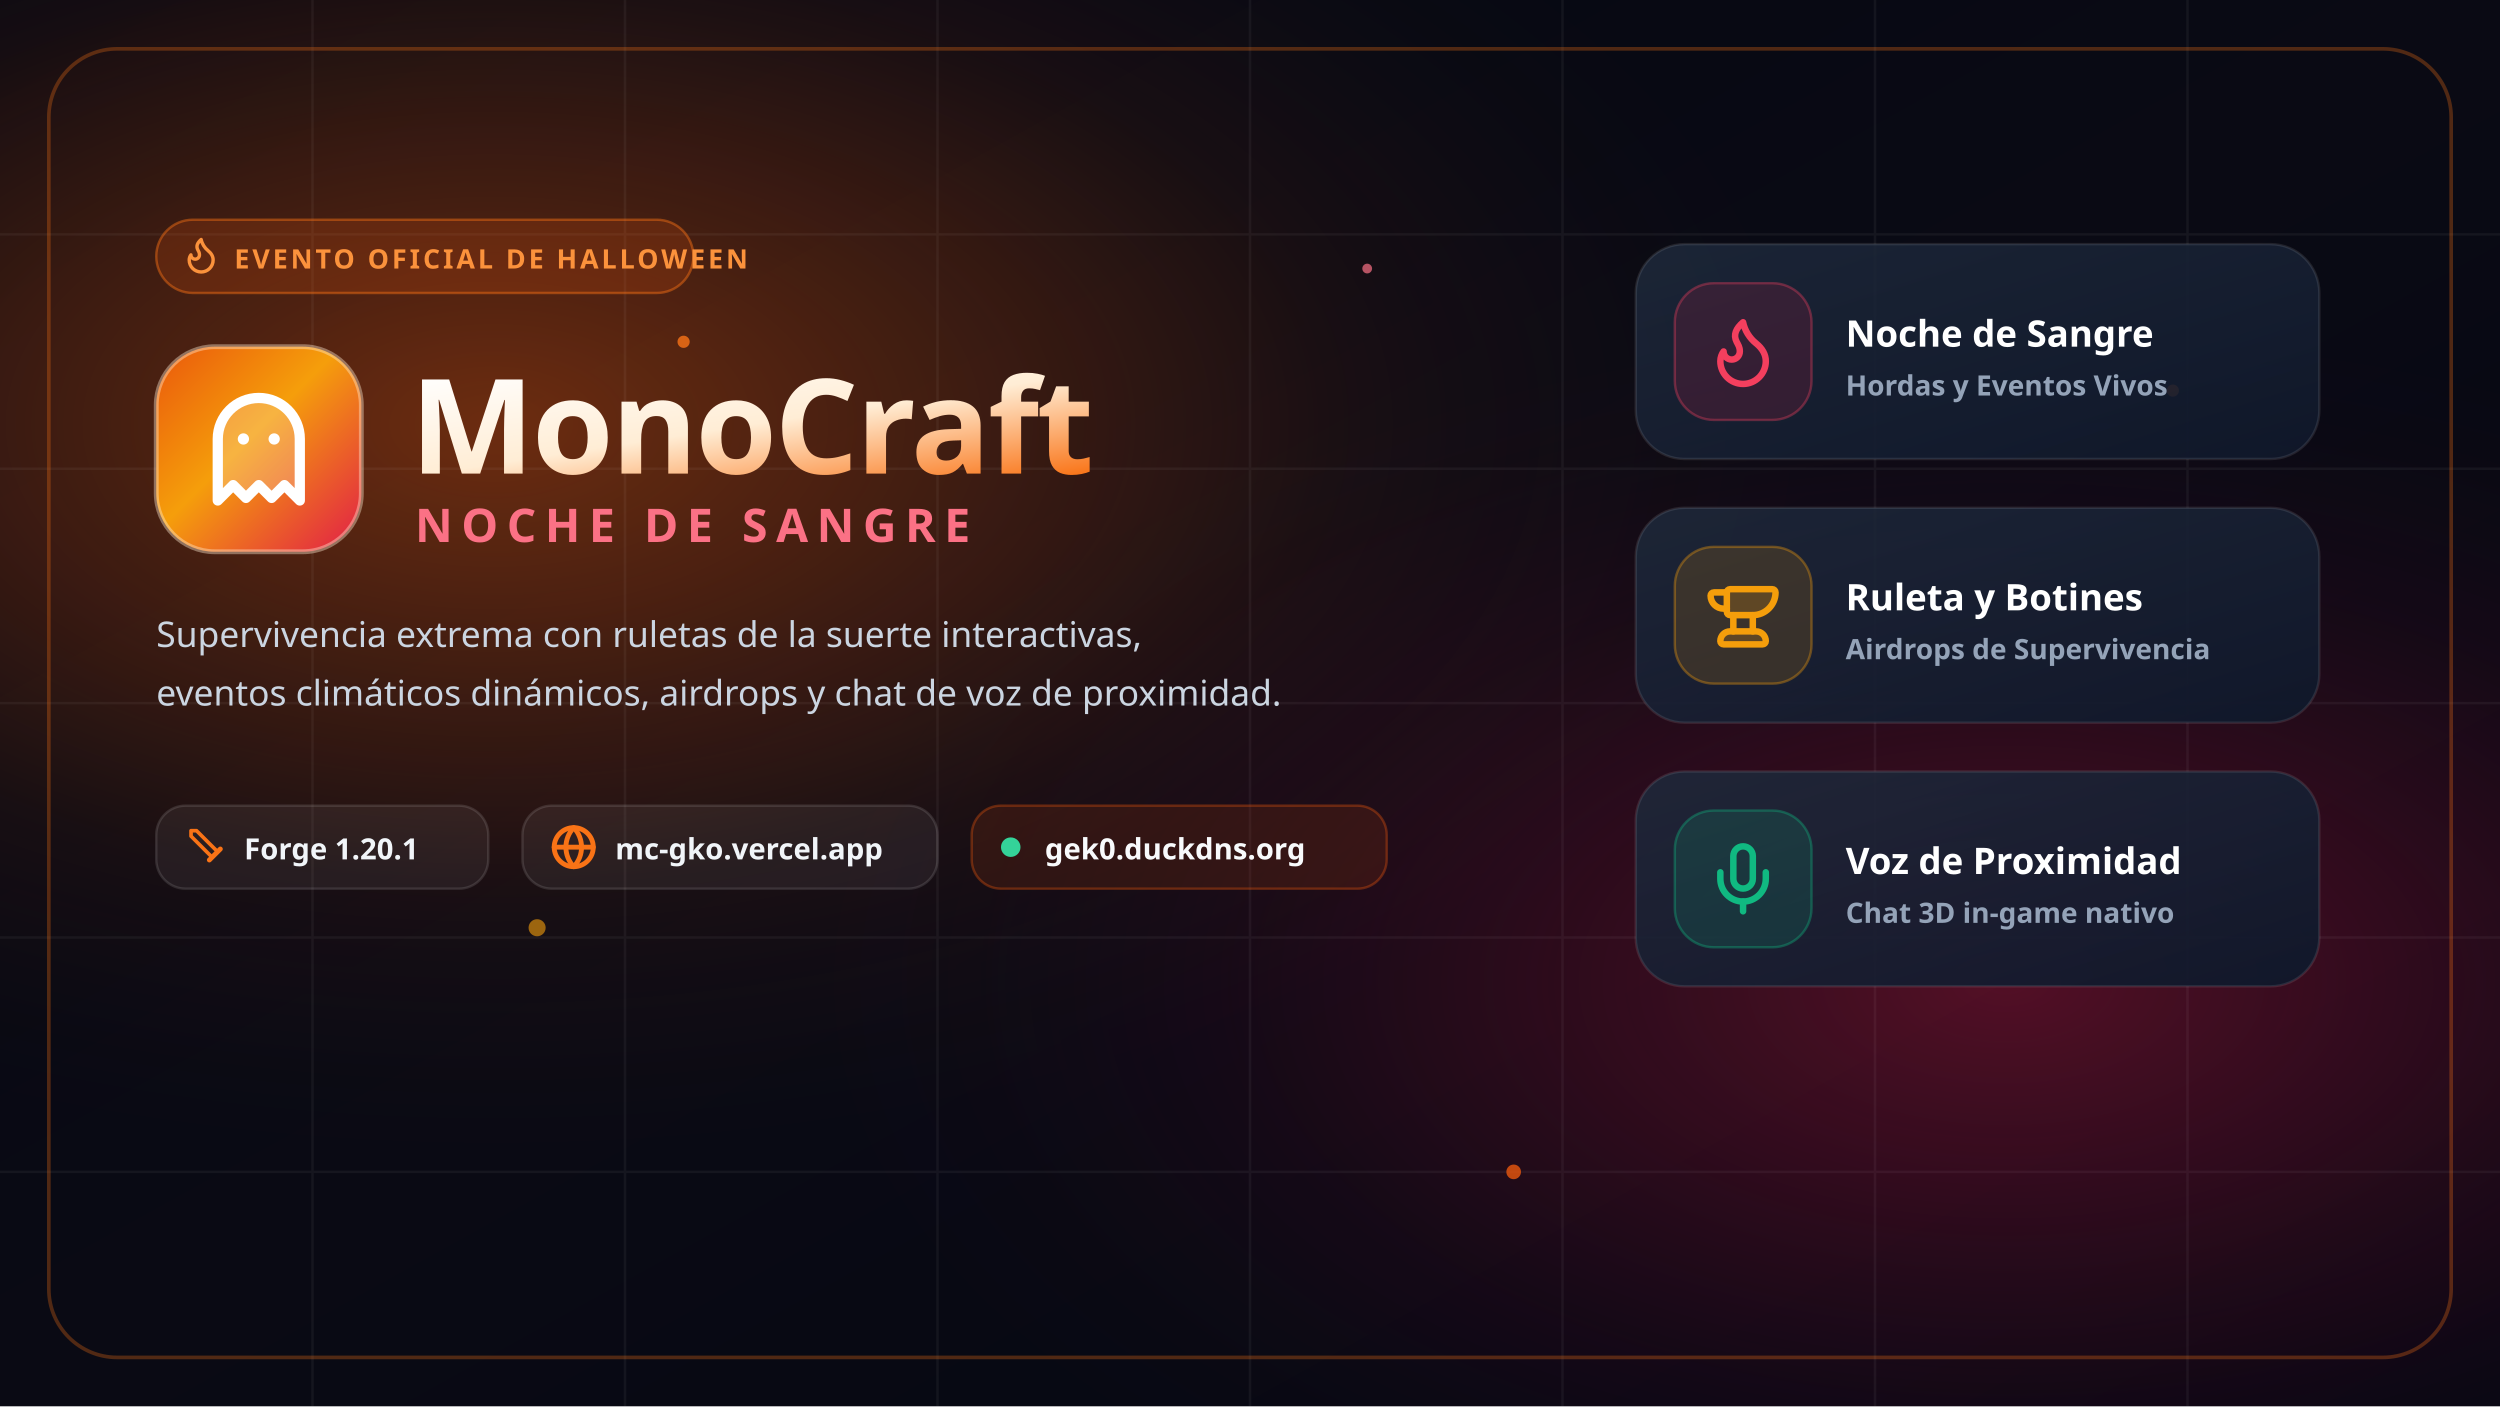
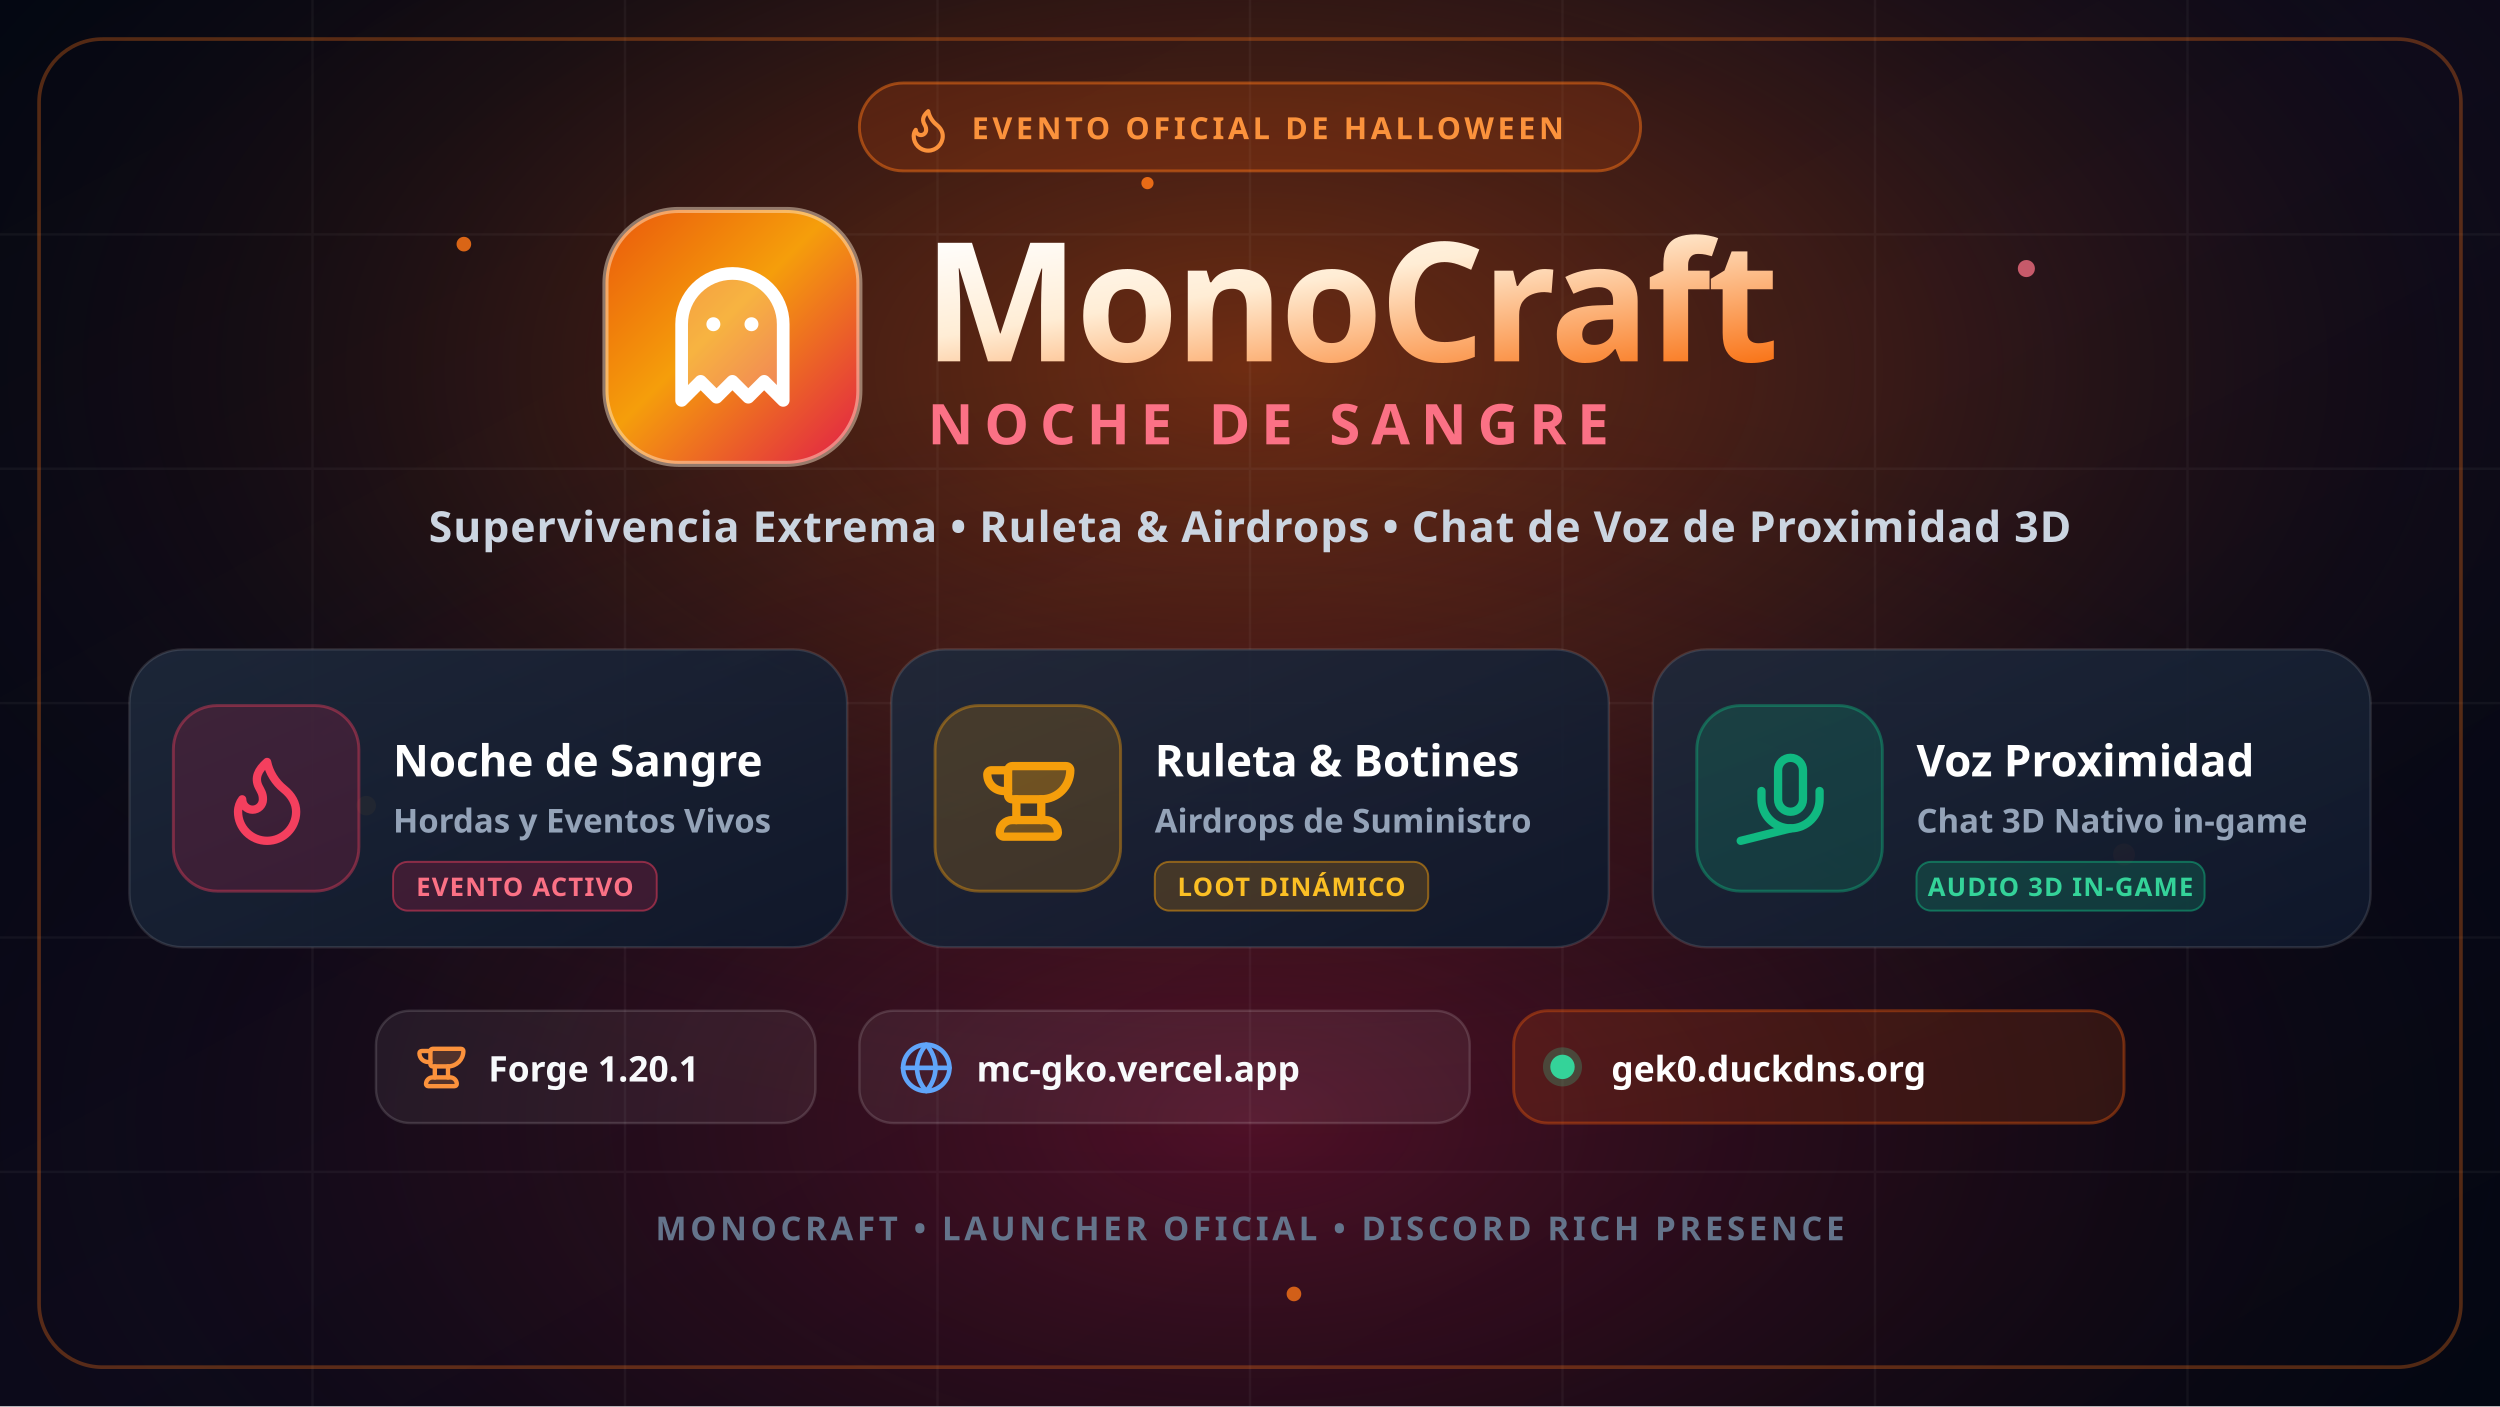
<svg xmlns="http://www.w3.org/2000/svg" width="1024" height="576" viewBox="0 0 1024 576">
  <defs>
    <linearGradient id="bgBase" x1="0%" y1="0%" x2="100%" y2="100%">
      <stop offset="0%" stop-color="#030712" />
-       <stop offset="50%" stop-color="#0a0a14" />
+       <stop offset="50%" stop-color="#0c0a1a" />
      <stop offset="100%" stop-color="#030712" />
    </linearGradient>
-     <radialGradient id="glowOrange" cx="20%" cy="30%" r="55%">
+     <radialGradient id="glowCenterOrange" cx="50%" cy="26%" r="60%">
      <stop offset="0%" stop-color="#ea580c" stop-opacity="0.45" />
-       <stop offset="60%" stop-color="#ea580c" stop-opacity="0.08" />
+       <stop offset="55%" stop-color="#ea580c" stop-opacity="0.12" />
      <stop offset="100%" stop-color="#030712" stop-opacity="0" />
    </radialGradient>
-     <radialGradient id="glowRose" cx="80%" cy="70%" r="50%">
-       <stop offset="0%" stop-color="#e11d48" stop-opacity="0.35" />
-       <stop offset="60%" stop-color="#be123c" stop-opacity="0.08" />
+     <radialGradient id="glowBottomRose" cx="50%" cy="80%" r="55%">
+       <stop offset="0%" stop-color="#e11d48" stop-opacity="0.32" />
+       <stop offset="60%" stop-color="#991b1b" stop-opacity="0.1" />
      <stop offset="100%" stop-color="#030712" stop-opacity="0" />
    </radialGradient>
    <linearGradient id="logoGrad" x1="0%" y1="0%" x2="100%" y2="100%">
      <stop offset="0%" stop-color="#ea580c" />
      <stop offset="45%" stop-color="#f59e0b" />
      <stop offset="100%" stop-color="#e11d48" />
    </linearGradient>
-     <linearGradient id="glassCard" x1="0%" y1="0%" x2="100%" y2="100%">
-       <stop offset="0%" stop-color="#1e293b" stop-opacity="0.85" />
-       <stop offset="100%" stop-color="#0f172a" stop-opacity="0.95" />
-     </linearGradient>
    <linearGradient id="titleGrad" x1="0%" y1="0%" x2="100%" y2="100%">
      <stop offset="0%" stop-color="#ffffff" />
-       <stop offset="50%" stop-color="#ffedd5" />
+       <stop offset="40%" stop-color="#ffedd5" />
      <stop offset="100%" stop-color="#f97316" />
    </linearGradient>
-     <linearGradient id="anvilGrad" x1="0%" y1="0%" x2="100%" y2="100%">
-       <stop offset="0%" stop-color="#fdba74" />
-       <stop offset="100%" stop-color="#ea580c" />
+     <linearGradient id="glassCard" x1="0%" y1="0%" x2="100%" y2="100%">
+       <stop offset="0%" stop-color="#1e293b" stop-opacity="0.9" />
+       <stop offset="100%" stop-color="#0f172a" stop-opacity="0.97" />
+     </linearGradient>
+     <linearGradient id="lineGrad" x1="0%" y1="0%" x2="100%" y2="0%">
+       <stop offset="0%" stop-color="#ea580c" stop-opacity="0" />
+       <stop offset="50%" stop-color="#f97316" stop-opacity="0.7" />
+       <stop offset="100%" stop-color="#ea580c" stop-opacity="0" />
    </linearGradient>
  </defs>
  <rect width="1024" height="576" fill="url(#bgBase)" />
-   <rect width="1024" height="576" fill="url(#glowOrange)" />
-   <rect width="1024" height="576" fill="url(#glowRose)" />
-   <g opacity="0.05" stroke="#ffffff" stroke-width="1">
+   <rect width="1024" height="576" fill="url(#glowCenterOrange)" />
+   <rect width="1024" height="576" fill="url(#glowBottomRose)" />
+   <g opacity="0.04" stroke="#ffffff" stroke-width="1">
    <line x1="0" y1="96" x2="1024" y2="96" />
    <line x1="0" y1="192" x2="1024" y2="192" />
    <line x1="0" y1="288" x2="1024" y2="288" />
    <line x1="0" y1="384" x2="1024" y2="384" />
    <line x1="0" y1="480" x2="1024" y2="480" />
    <line x1="128" y1="0" x2="128" y2="576" />
    <line x1="256" y1="0" x2="256" y2="576" />
    <line x1="384" y1="0" x2="384" y2="576" />
    <line x1="512" y1="0" x2="512" y2="576" />
    <line x1="640" y1="0" x2="640" y2="576" />
    <line x1="768" y1="0" x2="768" y2="576" />
    <line x1="896" y1="0" x2="896" y2="576" />
  </g>
-   <rect x="20" y="20" width="984" height="536" rx="28" fill="none" stroke="#f97316" stroke-width="1.5" stroke-opacity="0.3" />
-   <circle cx="280" cy="140" r="2.5" fill="#f97316" opacity="0.8" />
-   <circle cx="220" cy="380" r="3.5" fill="#f59e0b" opacity="0.6" />
-   <circle cx="560" cy="110" r="2" fill="#fb7185" opacity="0.7" />
-   <circle cx="620" cy="480" r="3" fill="#ea580c" opacity="0.8" />
-   <circle cx="890" cy="160" r="2.5" fill="#f97316" opacity="0.9" />
-   <g transform="translate(64, 90)">
-     <rect x="0" y="0" width="220" height="30" rx="15" fill="#ea580c" fill-opacity="0.18" stroke="#f97316" stroke-width="1" stroke-opacity="0.45" />
-     <g transform="translate(10, 6)" stroke="#fb923c" stroke-width="2" fill="none" stroke-linecap="round" stroke-linejoin="round">
-       <path d="M8.5 14.5A2.5 2.5 0 0 0 11 12c0-1.38-.5-2-1-3-1.072-2.143-.224-4.054 2-6 .5 2.5 2 4.9 4 6.5 2 1.6 3 3.5 3 5.5a7 7 0 1 1-14 0c0-1.153.433-2.294 1-3a2.5 2.5 0 0 0 2.5 2.5z" transform="scale(0.7)" />
+   <rect x="16" y="16" width="992" height="544" rx="26" fill="none" stroke="#f97316" stroke-width="1.5" stroke-opacity="0.32" />
+   <circle cx="190" cy="100" r="3" fill="#f97316" opacity="0.85" />
+   <circle cx="150" cy="330" r="4" fill="#f59e0b" opacity="0.6" />
+   <circle cx="830" cy="110" r="3.5" fill="#fb7185" opacity="0.75" />
+   <circle cx="870" cy="350" r="4.5" fill="#ea580c" opacity="0.7" />
+   <circle cx="470" cy="75" r="2.5" fill="#f97316" opacity="0.9" />
+   <circle cx="530" cy="530" r="3" fill="#f97316" opacity="0.8" />
+   <g transform="translate(352, 34)">
+     <rect x="0" y="0" width="320" height="36" rx="18" fill="#ea580c" fill-opacity="0.18" stroke="#f97316" stroke-width="1.2" stroke-opacity="0.5" />
+     <g transform="translate(18, 9)" stroke="#fb923c" stroke-width="2" fill="none" stroke-linecap="round" stroke-linejoin="round">
+       <path d="M8.5 14.5A2.5 2.5 0 0 0 11 12c0-1.38-.5-2-1-3-1.072-2.143-.224-4.054 2-6 .5 2.5 2 4.9 4 6.5 2 1.6 3 3.5 3 5.5a7 7 0 1 1-14 0c0-1.153.433-2.294 1-3a2.5 2.5 0 0 0 2.5 2.5z" transform="scale(0.85)" />
    </g>
-     <text x="32" y="20" font-family="system-ui, sans-serif" font-size="11" font-weight="800" fill="#fb923c" letter-spacing="1.2">EVENTO OFICIAL DE HALLOWEEN</text>
-     <g transform="translate(0, 52)">
-       <rect x="0" y="0" width="84" height="84" rx="24" fill="url(#logoGrad)" stroke="#ffedd5" stroke-width="2" stroke-opacity="0.4" />
-       <g transform="translate(16.8, 16.8) scale(2.1)" stroke="#ffffff" stroke-width="2" stroke-linecap="round" stroke-linejoin="round">
-         <path d="M12 2a8 8 0 0 0-8 8v12l3-3 2.5 2.5L12 19l2.5 2.5L17 19l3 3V10a8 8 0 0 0-8-8z" fill="rgba(255, 255, 255, 0.22)" />
-         <circle cx="9" cy="10" r="1.1" fill="#ffffff" stroke="none" />
-         <circle cx="15" cy="10" r="1.1" fill="#ffffff" stroke="none" />
+     <text x="46" y="23" font-family="system-ui, sans-serif" font-size="12.5" font-weight="800" fill="#fb923c" letter-spacing="1.5">EVENTO OFICIAL DE HALLOWEEN</text>
+   </g>
+   <g transform="translate(248, 86)">
+     <rect x="0" y="0" width="104" height="104" rx="30" fill="url(#logoGrad)" stroke="#ffedd5" stroke-width="2.5" stroke-opacity="0.45" />
+     <g transform="translate(20.8, 20.8) scale(2.6)" stroke="#ffffff" stroke-width="2" stroke-linecap="round" stroke-linejoin="round">
+       <path d="M12 2a8 8 0 0 0-8 8v12l3-3 2.5 2.5L12 19l2.5 2.5L17 19l3 3V10a8 8 0 0 0-8-8z" fill="rgba(255, 255, 255, 0.22)" />
+       <circle cx="9" cy="10" r="1.1" fill="#ffffff" stroke="none" />
+       <circle cx="15" cy="10" r="1.1" fill="#ffffff" stroke="none" />
+     </g>
+     <text x="130" y="62" font-family="system-ui, sans-serif" font-size="68" font-weight="900" fill="url(#titleGrad)" letter-spacing="-1.5">MonoCraft</text>
+     <text x="132" y="96" font-family="system-ui, sans-serif" font-size="23" font-weight="800" fill="#fb7185" letter-spacing="4.5">NOCHE DE SANGRE</text>
+   </g>
+   <text x="512" y="222" text-anchor="middle" font-family="system-ui, sans-serif" font-size="17.5" font-weight="600" fill="#cbd5e1" letter-spacing="0.4">
+     Supervivencia Extrema • Ruleta &amp; Airdrops • Chat de Voz de Proximidad 3D
+   </text>
+   <line x1="180" y1="244" x2="844" y2="244" stroke="url(#lineGrad)" stroke-width="1.5" />
+   <g transform="translate(53, 266)">
+     <g transform="translate(0, 0)">
+       <rect x="0" y="0" width="294" height="122" rx="22" fill="url(#glassCard)" stroke="#ffffff" stroke-width="1" stroke-opacity="0.12" />
+       <rect x="18" y="23" width="76" height="76" rx="18" fill="#e11d48" fill-opacity="0.18" stroke="#f43f5e" stroke-width="1.2" stroke-opacity="0.4" />
+       <g transform="translate(36, 41) scale(1.7)" stroke="#f43f5e" stroke-width="2" fill="none" stroke-linecap="round" stroke-linejoin="round">
+         <path d="M8.5 14.5A2.5 2.5 0 0 0 11 12c0-1.38-.5-2-1-3-1.072-2.143-.224-4.054 2-6 .5 2.5 2 4.9 4 6.5 2 1.6 3 3.5 3 5.5a7 7 0 1 1-14 0c0-1.153.433-2.294 1-3a2.5 2.5 0 0 0 2.5 2.5z" />
      </g>
-       <text x="104" y="52" font-family="system-ui, sans-serif" font-size="54" font-weight="900" fill="url(#titleGrad)" letter-spacing="-1">MonoCraft</text>
-       <text x="106" y="80" font-family="system-ui, sans-serif" font-size="19" font-weight="800" fill="#fb7185" letter-spacing="3.5">NOCHE DE SANGRE</text>
+       <text x="108" y="52" font-family="system-ui, sans-serif" font-size="18" font-weight="800" fill="#ffffff">Noche de Sangre</text>
+       <text x="108" y="75" font-family="system-ui, sans-serif" font-size="13.5" font-weight="600" fill="#94a3b8">Hordas y Eventos Vivos</text>
+       <rect x="108" y="87" width="108" height="20" rx="6" fill="#e11d48" fill-opacity="0.2" stroke="#f43f5e" stroke-width="0.8" stroke-opacity="0.5" />
+       <text x="162" y="101" text-anchor="middle" font-family="system-ui, sans-serif" font-size="10.5" font-weight="800" fill="#fb7185" letter-spacing="0.5">EVENTO ACTIVO</text>
    </g>
-     <g transform="translate(0, 175)">
-       <text x="0" y="0" font-family="system-ui, sans-serif" font-size="14.5" fill="#cbd5e1" font-weight="500">Supervivencia extrema con ruletas de la suerte interactivas,</text>
-       <text x="0" y="24" font-family="system-ui, sans-serif" font-size="14.5" fill="#cbd5e1" font-weight="500">eventos climáticos dinámicos, airdrops y chat de voz de proximidad.</text>
+     <g transform="translate(312, 0)">
+       <rect x="0" y="0" width="294" height="122" rx="22" fill="url(#glassCard)" stroke="#ffffff" stroke-width="1" stroke-opacity="0.12" />
+       <rect x="18" y="23" width="76" height="76" rx="18" fill="#f59e0b" fill-opacity="0.18" stroke="#f59e0b" stroke-width="1.2" stroke-opacity="0.4" />
+       <g transform="translate(36, 41) scale(1.7)" stroke="#f59e0b" stroke-width="2" fill="none" stroke-linecap="round" stroke-linejoin="round">
+         <path d="M7 10H6a4 4 0 0 1-4-4 1 1 0 0 1 1-1h4" />
+         <path d="M7 5a1 1 0 0 1 1-1h13a1 1 0 0 1 1 1 7 7 0 0 1-7 7H8a1 1 0 0 1-1-1z" fill="rgba(245, 158, 11, 0.25)" />
+         <path d="M9 12v5" />
+         <path d="M15 12v5" />
+         <path d="M5 20a3 3 0 0 1 3-3h8a3 3 0 0 1 3 3 1 1 0 0 1-1 1H6a1 1 0 0 1-1-1" fill="rgba(245, 158, 11, 0.25)" />
+       </g>
+       <text x="108" y="52" font-family="system-ui, sans-serif" font-size="18" font-weight="800" fill="#ffffff">Ruleta &amp; Botines</text>
+       <text x="108" y="75" font-family="system-ui, sans-serif" font-size="13.5" font-weight="600" fill="#94a3b8">Airdrops de Suministro</text>
+       <rect x="108" y="87" width="112" height="20" rx="6" fill="#f59e0b" fill-opacity="0.2" stroke="#f59e0b" stroke-width="0.8" stroke-opacity="0.5" />
+       <text x="164" y="101" text-anchor="middle" font-family="system-ui, sans-serif" font-size="10.5" font-weight="800" fill="#fbbf24" letter-spacing="0.5">LOOT DINÁMICO</text>
    </g>
-     <g transform="translate(0, 240)">
-       <rect x="0" y="0" width="136" height="34" rx="12" fill="#ffffff" fill-opacity="0.06" stroke="#ffffff" stroke-width="1" stroke-opacity="0.12" />
-       <g transform="translate(12, 8)" stroke="#f97316" stroke-width="2" fill="none" stroke-linecap="round" stroke-linejoin="round">
-         <polyline points="14.5 17.5 3 6 3 3 6 3 17.5 14.5" transform="scale(0.75)" />
-         <line x1="9.75" x2="14.25" y1="14.25" y2="9.75" />
+     <g transform="translate(624, 0)">
+       <rect x="0" y="0" width="294" height="122" rx="22" fill="url(#glassCard)" stroke="#ffffff" stroke-width="1" stroke-opacity="0.12" />
+       <rect x="18" y="23" width="76" height="76" rx="18" fill="#10b981" fill-opacity="0.18" stroke="#10b981" stroke-width="1.2" stroke-opacity="0.4" />
+       <g transform="translate(36, 41) scale(1.7)" stroke="#10b981" stroke-width="2" fill="none" stroke-linecap="round" stroke-linejoin="round">
+         <path d="M12 2a3 3 0 0 0-3 3v7a3 3 0 0 0 6 0V5a3 3 0 0 0-3-3Z" />
+         <path d="M19 10v2a7 7 0 0 1-14 0v-2" />
+         <line x1="12" y1="19" y2="22" />
      </g>
-       <text x="36" y="22" font-family="system-ui, sans-serif" font-size="12" font-weight="700" fill="#f1f5f9">Forge 1.20.1</text>
-       <rect x="150" y="0" width="170" height="34" rx="12" fill="#ffffff" fill-opacity="0.06" stroke="#ffffff" stroke-width="1" stroke-opacity="0.12" />
-       <g transform="translate(162, 8)" stroke="#f97316" stroke-width="2" fill="none" stroke-linecap="round" stroke-linejoin="round">
-         <circle cx="9" cy="9" r="8" />
-         <path d="M9 1a11.6 11.6 0 0 0 0 16 11.6 11.6 0 0 0 0-16" />
-         <path d="M1 9h16" />
-       </g>
-       <text x="188" y="22" font-family="system-ui, sans-serif" font-size="12" font-weight="700" fill="#f1f5f9">mc-gko.vercel.app</text>
-       <rect x="334" y="0" width="170" height="34" rx="12" fill="#ea580c" fill-opacity="0.12" stroke="#ea580c" stroke-width="1" stroke-opacity="0.35" />
-       <circle cx="350" cy="17" r="4" fill="#34d399" />
-       <text x="364" y="22" font-family="system-ui, sans-serif" font-size="12" font-weight="800" fill="#f8fafc">gek0.duckdns.org</text>
+       <text x="108" y="52" font-family="system-ui, sans-serif" font-size="18" font-weight="800" fill="#ffffff">Voz Proximidad</text>
+       <text x="108" y="75" font-family="system-ui, sans-serif" font-size="13.5" font-weight="600" fill="#94a3b8">Chat 3D Nativo in-game</text>
+       <rect x="108" y="87" width="118" height="20" rx="6" fill="#10b981" fill-opacity="0.2" stroke="#10b981" stroke-width="0.8" stroke-opacity="0.5" />
+       <text x="167" y="101" text-anchor="middle" font-family="system-ui, sans-serif" font-size="10.5" font-weight="800" fill="#34d399" letter-spacing="0.5">AUDIO 3D IN-GAME</text>
    </g>
  </g>
-   <g transform="translate(670, 100)">
-     <g transform="translate(0, 0)">
-       <rect x="0" y="0" width="280" height="88" rx="20" fill="url(#glassCard)" stroke="#ffffff" stroke-width="1" stroke-opacity="0.1" />
-       <rect x="16" y="16" width="56" height="56" rx="16" fill="#e11d48" fill-opacity="0.15" stroke="#f43f5e" stroke-width="1" stroke-opacity="0.35" />
-       <g transform="translate(28, 28) scale(1.33)" stroke="#f43f5e" stroke-width="2" fill="none" stroke-linecap="round" stroke-linejoin="round">
-         <path d="M8.5 14.5A2.5 2.5 0 0 0 11 12c0-1.38-.5-2-1-3-1.072-2.143-.224-4.054 2-6 .5 2.5 2 4.9 4 6.5 2 1.6 3 3.5 3 5.5a7 7 0 1 1-14 0c0-1.153.433-2.294 1-3a2.5 2.5 0 0 0 2.5 2.5z" />
-       </g>
-       <text x="86" y="42" font-family="system-ui, sans-serif" font-size="15" font-weight="800" fill="#ffffff">Noche de Sangre</text>
-       <text x="86" y="62" font-family="system-ui, sans-serif" font-size="11.5" font-weight="600" fill="#94a3b8">Hordas y Eventos Vivos</text>
+   <g transform="translate(154, 414)">
+     <rect x="0" y="0" width="180" height="46" rx="14" fill="#ffffff" fill-opacity="0.06" stroke="#ffffff" stroke-width="1" stroke-opacity="0.14" />
+     <g transform="translate(16, 12) scale(0.9)" stroke="#fb923c" stroke-width="2" fill="none" stroke-linecap="round" stroke-linejoin="round">
+       <path d="M7 10H6a4 4 0 0 1-4-4 1 1 0 0 1 1-1h4" />
+       <path d="M7 5a1 1 0 0 1 1-1h13a1 1 0 0 1 1 1 7 7 0 0 1-7 7H8a1 1 0 0 1-1-1z" fill="rgba(251, 146, 60, 0.2)" />
+       <path d="M9 12v5" />
+       <path d="M15 12v5" />
+       <path d="M5 20a3 3 0 0 1 3-3h8a3 3 0 0 1 3 3 1 1 0 0 1-1 1H6a1 1 0 0 1-1-1" fill="rgba(251, 146, 60, 0.2)" />
    </g>
-     <g transform="translate(0, 108)">
-       <rect x="0" y="0" width="280" height="88" rx="20" fill="url(#glassCard)" stroke="#ffffff" stroke-width="1" stroke-opacity="0.1" />
-       <rect x="16" y="16" width="56" height="56" rx="16" fill="#f59e0b" fill-opacity="0.15" stroke="#f59e0b" stroke-width="1" stroke-opacity="0.35" />
-       <g transform="translate(28, 28) scale(1.33)" stroke="#f59e0b" stroke-width="2" fill="none" stroke-linecap="round" stroke-linejoin="round">
-         <path d="M7 10H6a4 4 0 0 1-4-4 1 1 0 0 1 1-1h4" />
-         <path d="M7 5a1 1 0 0 1 1-1h13a1 1 0 0 1 1 1 7 7 0 0 1-7 7H8a1 1 0 0 1-1-1z" fill="rgba(245, 158, 11, 0.2)" />
-         <path d="M9 12v5" />
-         <path d="M15 12v5" />
-         <path d="M5 20a3 3 0 0 1 3-3h8a3 3 0 0 1 3 3 1 1 0 0 1-1 1H6a1 1 0 0 1-1-1" fill="rgba(245, 158, 11, 0.2)" />
-       </g>
-       <text x="86" y="42" font-family="system-ui, sans-serif" font-size="15" font-weight="800" fill="#ffffff">Ruleta y Botines</text>
-       <text x="86" y="62" font-family="system-ui, sans-serif" font-size="11.5" font-weight="600" fill="#94a3b8">Airdrops de Supervivencia</text>
+     <text x="46" y="29" font-family="system-ui, sans-serif" font-size="14.5" font-weight="700" fill="#f8fafc">Forge 1.20.1</text>
+     <rect x="198" y="0" width="250" height="46" rx="14" fill="#ffffff" fill-opacity="0.06" stroke="#ffffff" stroke-width="1" stroke-opacity="0.14" />
+     <g transform="translate(214, 12) scale(0.95)" stroke="#60a5fa" stroke-width="2" fill="none" stroke-linecap="round" stroke-linejoin="round">
+       <circle cx="12" cy="12" r="10" />
+       <line x1="2" x2="22" y1="12" y2="12" />
+       <path d="M12 2a15.3 15.3 0 0 1 4 10 15.3 15.3 0 0 1-4 10 15.3 15.3 0 0 1-4-10 15.3 15.3 0 0 1 4-10z" />
    </g>
-     <g transform="translate(0, 216)">
-       <rect x="0" y="0" width="280" height="88" rx="20" fill="url(#glassCard)" stroke="#ffffff" stroke-width="1" stroke-opacity="0.1" />
-       <rect x="16" y="16" width="56" height="56" rx="16" fill="#10b981" fill-opacity="0.15" stroke="#10b981" stroke-width="1" stroke-opacity="0.35" />
-       <g transform="translate(28, 28) scale(1.33)" stroke="#10b981" stroke-width="2" fill="none" stroke-linecap="round" stroke-linejoin="round">
-         <path d="M12 2a3 3 0 0 0-3 3v7a3 3 0 0 0 6 0V5a3 3 0 0 0-3-3Z" />
-         <path d="M19 10v2a7 7 0 0 1-14 0v-2" />
-         <line x1="12" x2="12" y1="19" y2="22" />
-       </g>
-       <text x="86" y="42" font-family="system-ui, sans-serif" font-size="15" font-weight="800" fill="#ffffff">Voz de Proximidad</text>
-       <text x="86" y="62" font-family="system-ui, sans-serif" font-size="11.5" font-weight="600" fill="#94a3b8">Chat 3D in-game nativo</text>
-     </g>
+     <text x="246" y="29" font-family="system-ui, sans-serif" font-size="14.5" font-weight="700" fill="#f8fafc">mc-gko.vercel.app</text>
+     <rect x="466" y="0" width="250" height="46" rx="14" fill="#ea580c" fill-opacity="0.15" stroke="#ea580c" stroke-width="1.2" stroke-opacity="0.4" />
+     <circle cx="486" cy="23" r="8" fill="#34d399" fill-opacity="0.25" />
+     <circle cx="486" cy="23" r="5" fill="#34d399" />
+     <text x="506" y="29" font-family="system-ui, sans-serif" font-size="14.5" font-weight="800" fill="#ffffff">gek0.duckdns.org</text>
  </g>
+   <text x="512" y="508" text-anchor="middle" font-family="system-ui, sans-serif" font-size="13.5" font-weight="700" fill="#64748b" letter-spacing="1.5">
+     MONOCRAFT • LAUNCHER OFICIAL • DISCORD RICH PRESENCE
+   </text>
</svg>
